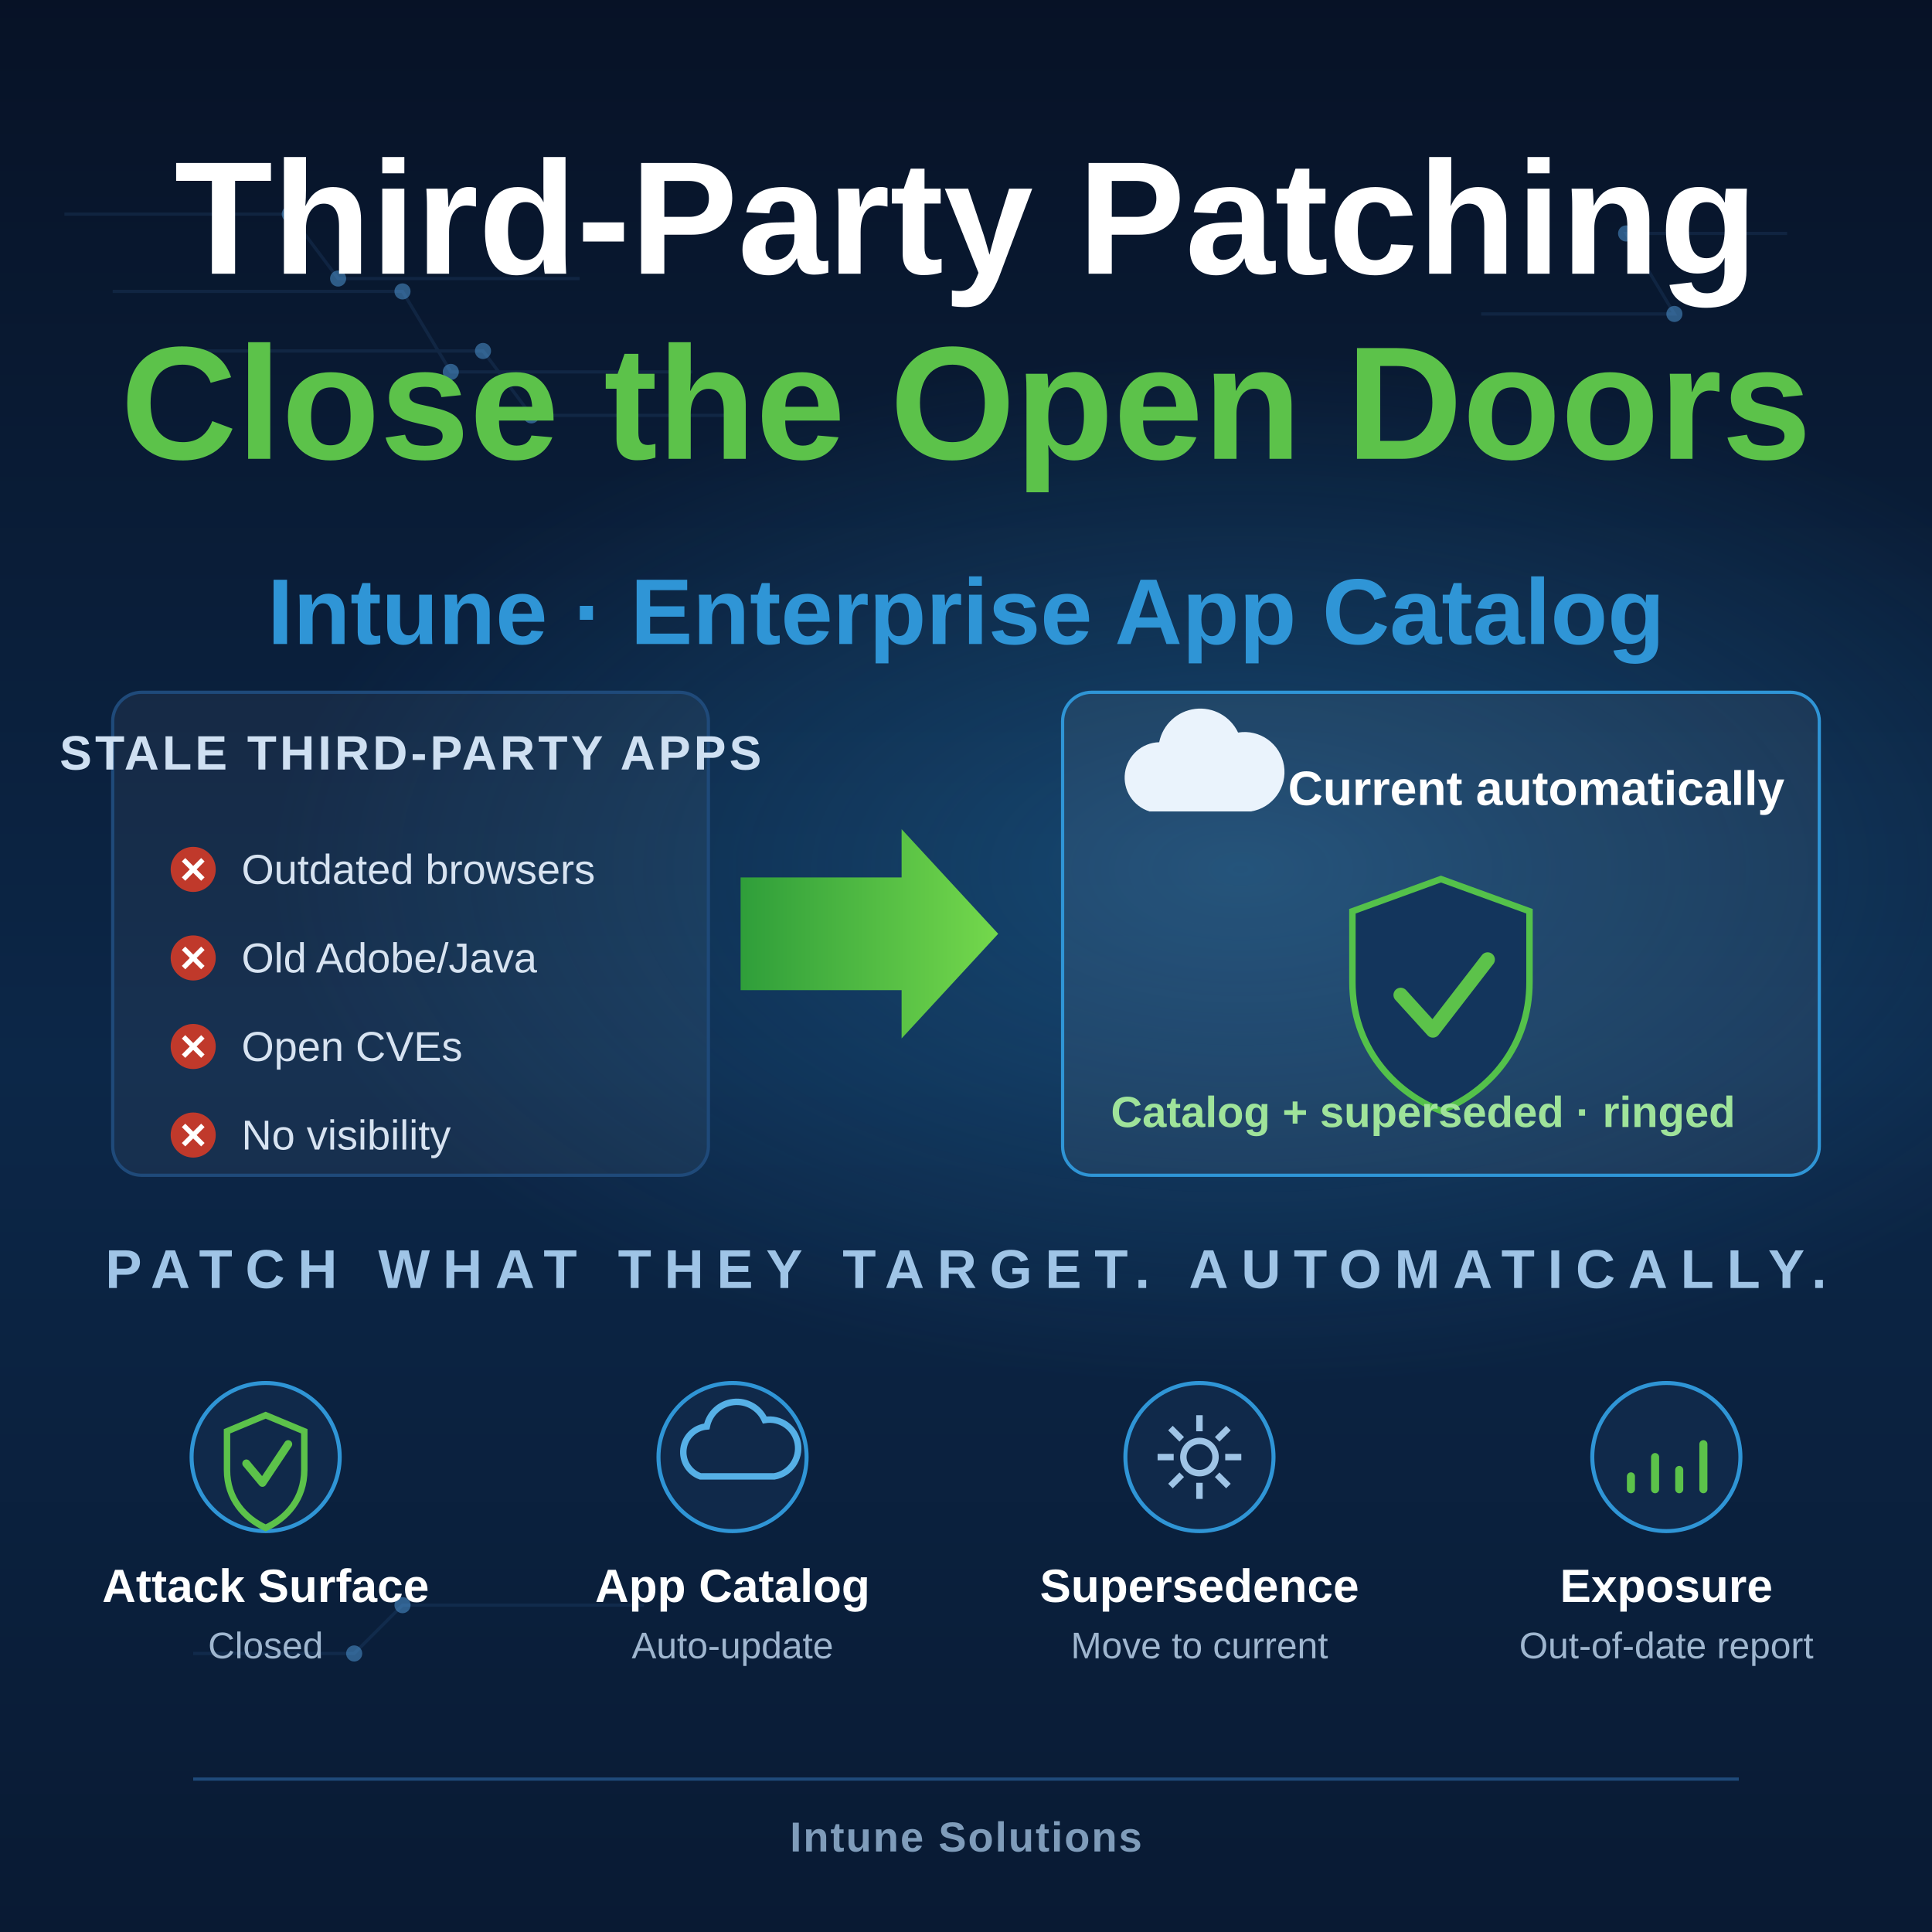
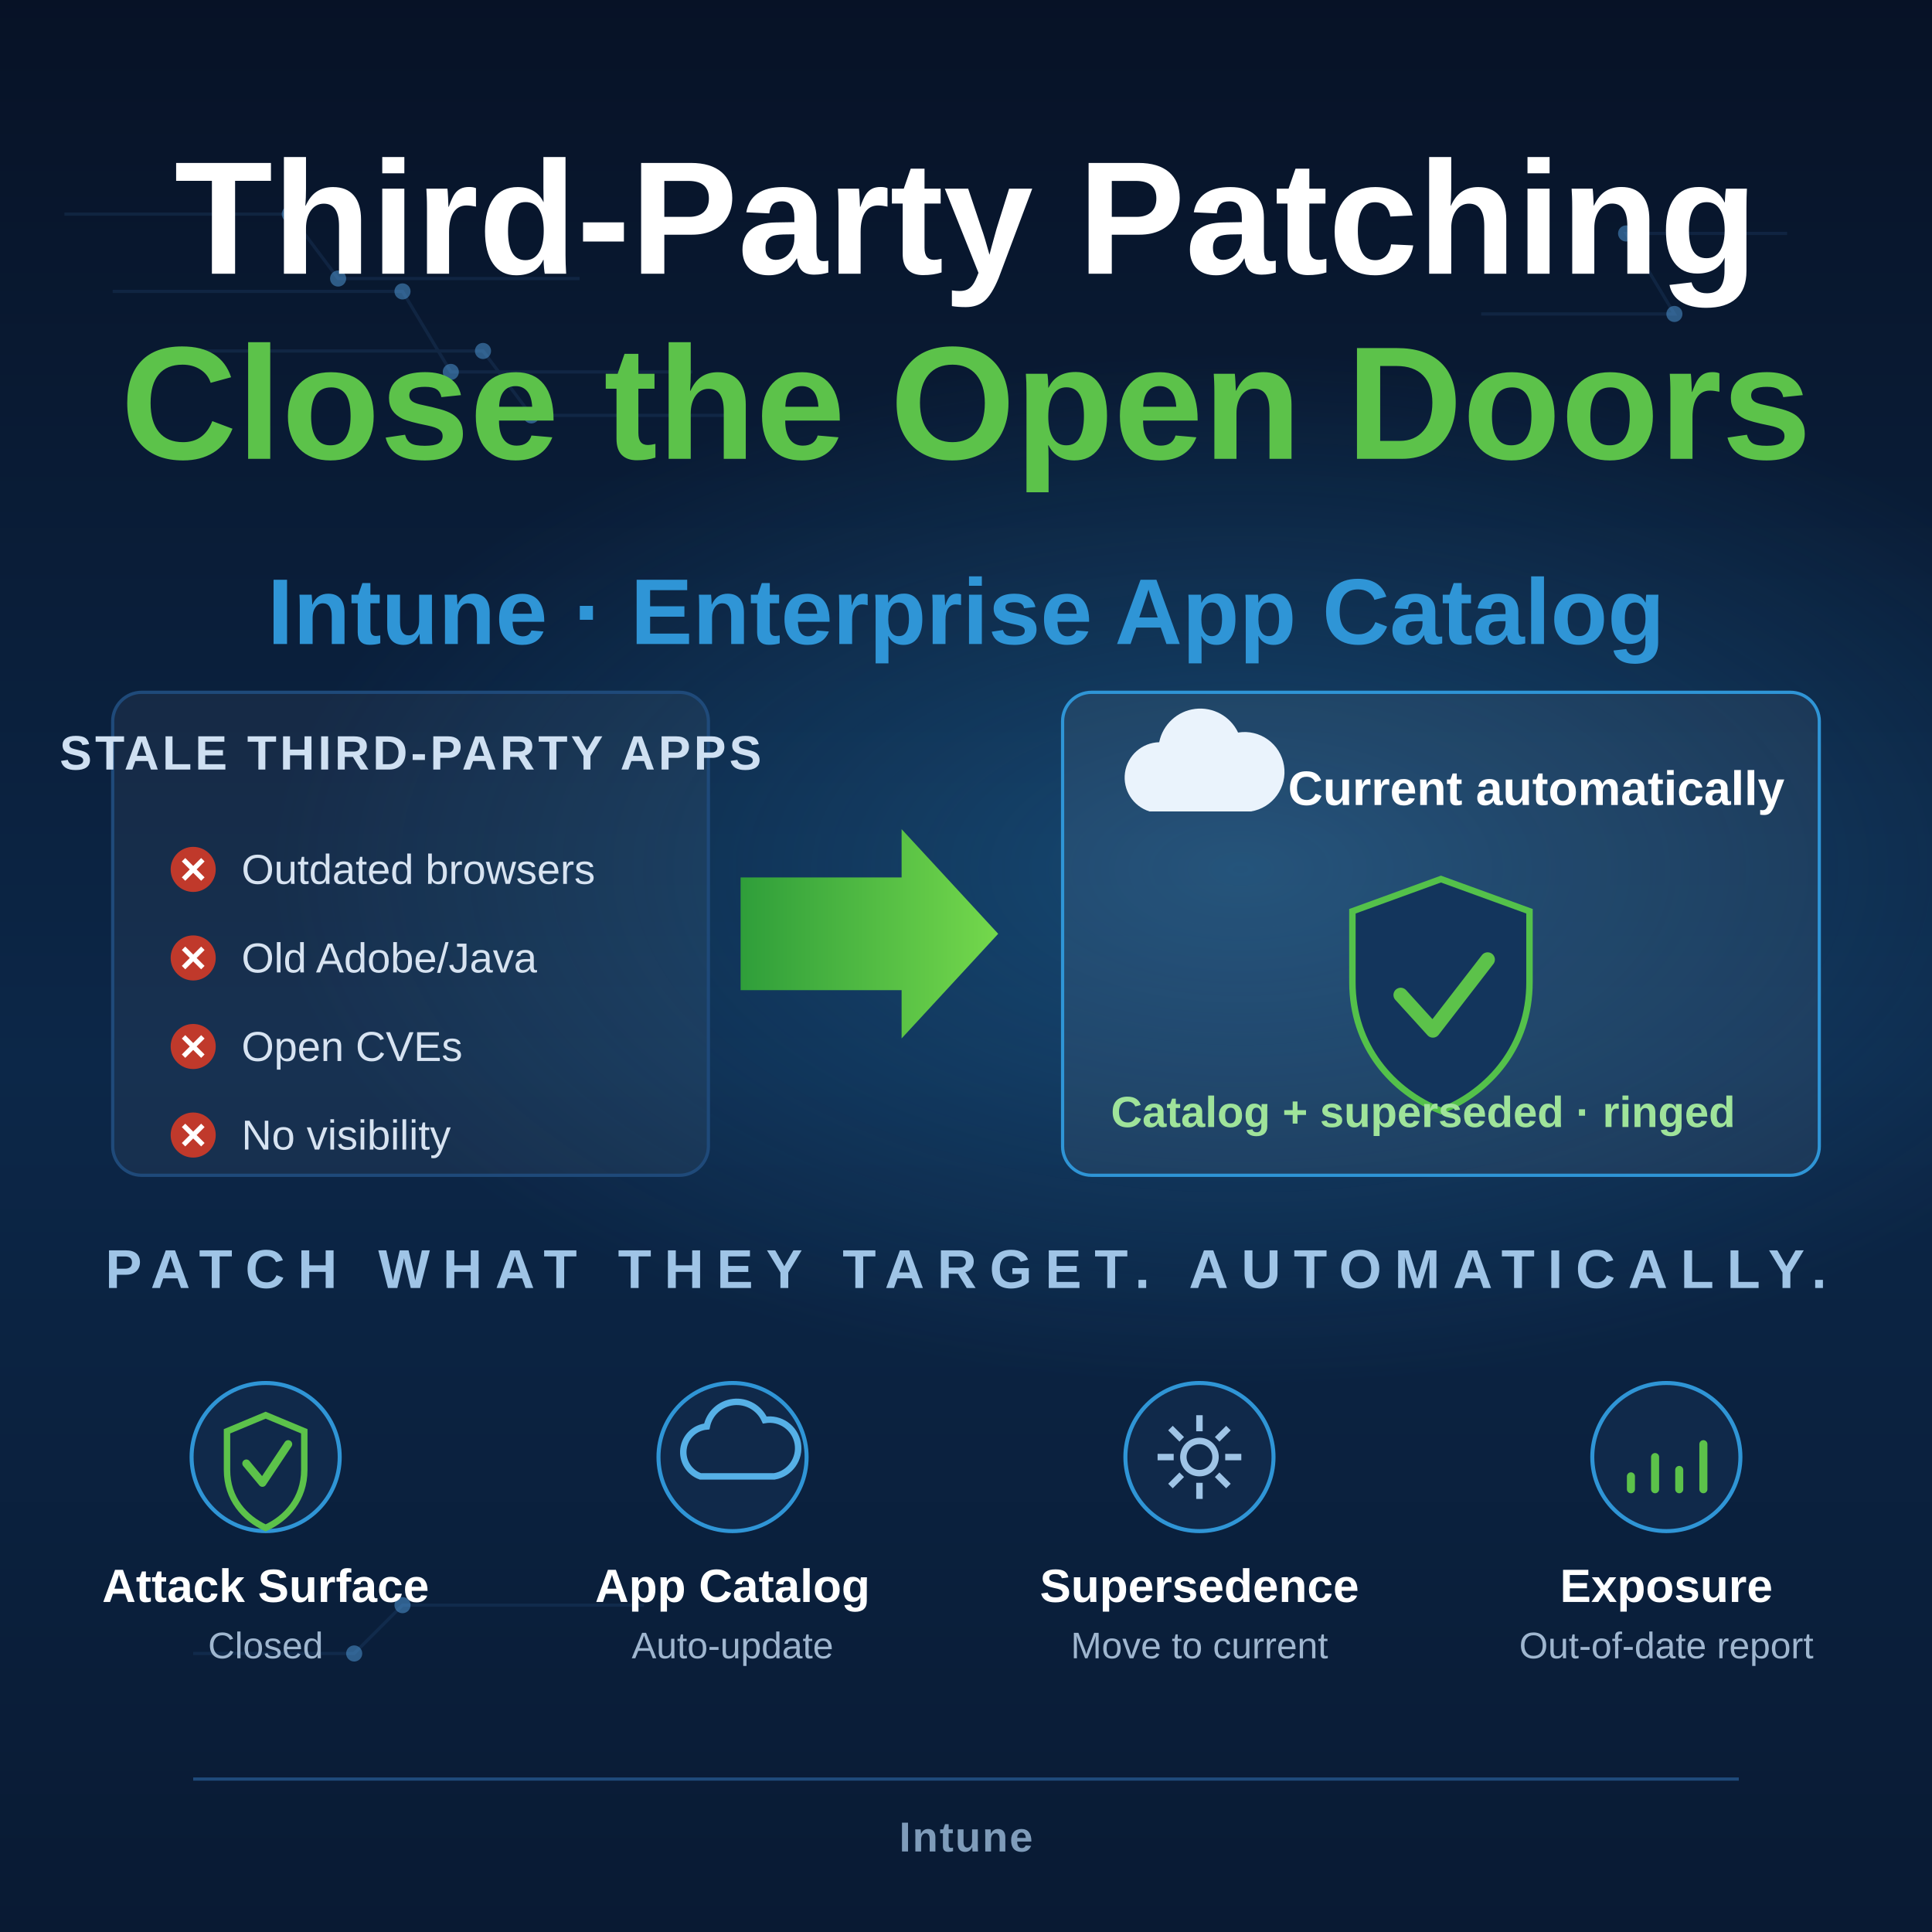
<svg xmlns="http://www.w3.org/2000/svg" viewBox="0 0 1200 1200" role="img" aria-labelledby="t d">
  <defs>
    <linearGradient id="bg" x1="0" y1="0" x2="0" y2="1">
      <stop offset="0" stop-color="#071226" />
      <stop offset="0.55" stop-color="#0c2748" />
      <stop offset="1" stop-color="#091a33" />
    </linearGradient>
    <linearGradient id="arrow" x1="0" y1="0" x2="1" y2="0">
      <stop offset="0" stop-color="#2f9e3a" />
      <stop offset="1" stop-color="#74d84c" />
    </linearGradient>
    <radialGradient id="glow" cx="0.5" cy="0.5" r="0.5">
      <stop offset="0" stop-color="#2f95d6" stop-opacity="0.33" />
      <stop offset="1" stop-color="#2f95d6" stop-opacity="0" />
    </radialGradient>
  </defs>
  <rect width="1200" height="1200" fill="url(#bg)" />
  <ellipse cx="770" cy="540" rx="600" ry="320" fill="url(#glow)" />
  <g stroke="#3a6ea5" stroke-width="2" opacity="0.16" fill="none">
    <path d="M40 133 H180 L210 173 H360" />
    <path d="M70 181 H250 L280 231 H430" />
    <path d="M120 218 H300 L330 258 H450" />
    <path d="M1110 145 H1010 L1040 195 H920" />
    <path d="M120 1027 H220 L250 997 H400" />
  </g>
  <g fill="#54a0e0" opacity="0.5">
    <circle cx="180" cy="133" r="5" />
    <circle cx="210" cy="173" r="5" />
    <circle cx="250" cy="181" r="5" />
    <circle cx="280" cy="231" r="5" />
    <circle cx="300" cy="218" r="5" />
    <circle cx="330" cy="258" r="5" />
    <circle cx="1010" cy="145" r="5" />
    <circle cx="1040" cy="195" r="5" />
    <circle cx="220" cy="1027" r="5" />
    <circle cx="250" cy="997" r="5" />
  </g>
  <g text-anchor="middle" font-family="Segoe UI, Arial, sans-serif" font-weight="800">
    <text x="600" y="170" font-size="100" fill="#ffffff" font-weight="800">Third-Party Patching</text>
    <text x="600" y="285" font-size="100" fill="#5cc24a" font-weight="800">Close the Open Doors</text>
    <text x="600" y="400" font-size="58" fill="#2f95d6" font-weight="700">Intune · Enterprise App Catalog</text>
  </g>
  <g font-family="Segoe UI, Arial, sans-serif">
    <rect x="70" y="430" width="370" height="300" rx="18" fill="#ffffff" opacity="0.05" />
    <rect x="70" y="430" width="370" height="300" rx="18" fill="none" stroke="#1f4a7a" stroke-width="2" />
    <text x="255" y="478" text-anchor="middle" font-size="30" font-weight="700" fill="#cfe0f2" letter-spacing="2">STALE THIRD-PARTY APPS</text>
    <g font-size="26" fill="#d7e3f1">
      <g>
        <circle cx="120" cy="540" r="14" fill="#c0392b" />
        <path d="M114 534 l12 12 M126 534 l-12 12" stroke="#fff" stroke-width="3" />
        <text x="150" y="549">Outdated browsers</text>
      </g>
      <g>
        <circle cx="120" cy="595" r="14" fill="#c0392b" />
        <path d="M114 589 l12 12 M126 589 l-12 12" stroke="#fff" stroke-width="3" />
        <text x="150" y="604">Old Adobe/Java</text>
      </g>
      <g>
        <circle cx="120" cy="650" r="14" fill="#c0392b" />
        <path d="M114 644 l12 12 M126 644 l-12 12" stroke="#fff" stroke-width="3" />
        <text x="150" y="659">Open CVEs</text>
      </g>
      <g>
        <circle cx="120" cy="705" r="14" fill="#c0392b" />
        <path d="M114 699 l12 12 M126 699 l-12 12" stroke="#fff" stroke-width="3" />
        <text x="150" y="714">No visibility</text>
      </g>
    </g>
  </g>
  <polygon points="460,545 560,545 560,515 620,580 560,645 560,615 460,615" fill="url(#arrow)" />
  <g font-family="Segoe UI, Arial, sans-serif">
    <rect x="660" y="430" width="470" height="300" rx="18" fill="#ffffff" opacity="0.06" />
    <rect x="660" y="430" width="470" height="300" rx="18" fill="none" stroke="#2f95d6" stroke-width="2" />
    <g transform="translate(700,470)">
      <path d="M14 34 a22 22 0 0 1 6 -43 a26 26 0 0 1 49 -6 a20 20 0 0 1 8 49 z" fill="#eaf3fc" />
    </g>
    <text x="800" y="500" font-size="30" font-weight="700" fill="#ffffff">Current automatically</text>
    <g transform="translate(820,540)">
      <path d="M75 6 L130 26 V70 C130 110 105 138 75 150 C45 138 20 110 20 70 V26 Z" fill="#13355c" stroke="#54c14a" stroke-width="4" />
      <path d="M50 78 L70 100 L104 56" fill="none" stroke="#5cc24a" stroke-width="9" stroke-linecap="round" stroke-linejoin="round" />
    </g>
    <text x="690" y="700" font-size="27" font-weight="700" fill="#9fe39a">Catalog + superseded · ringed</text>
  </g>
  <text x="600" y="800" text-anchor="middle" font-family="Segoe UI, Arial, sans-serif" font-size="34" font-weight="800" fill="#9fc4e6" letter-spacing="8">PATCH WHAT THEY TARGET.  AUTOMATICALLY.</text>
  <g font-family="Segoe UI, Arial, sans-serif" text-anchor="middle">
    <g transform="translate(165,905)">
      <circle r="46" fill="#10294a" stroke="#2f95d6" stroke-width="2.5" />
      <path d="M0 -26 L24 -16 V8 C24 26 13 38 0 44 C-13 38 -24 26 -24 8 V-16 Z" fill="none" stroke="#5cc24a" stroke-width="4" />
      <path d="M-12 4 L-2 16 L14 -8" fill="none" stroke="#5cc24a" stroke-width="5" stroke-linecap="round" stroke-linejoin="round" />
    </g>
    <g transform="translate(455,905)">
      <circle r="46" fill="#10294a" stroke="#2f95d6" stroke-width="2.5" />
      <path d="M-20 12 a16 16 0 0 1 4 -31 a19 19 0 0 1 36 -4 a15 15 0 0 1 6 35 z" fill="none" stroke="#56b0e6" stroke-width="4" />
    </g>
    <g transform="translate(745,905)">
      <circle r="46" fill="#10294a" stroke="#2f95d6" stroke-width="2.5" />
      <circle r="10" fill="none" stroke="#9fc4e6" stroke-width="4" />
      <g stroke="#9fc4e6" stroke-width="4">
        <path d="M0 -26 v10 M0 26 v-10 M-26 0 h10 M26 0 h-10 M-18 -18 l7 7 M18 18 l-7 -7 M18 -18 l-7 7 M-18 18 l7 -7" />
      </g>
    </g>
    <g transform="translate(1035,905)">
      <circle r="46" fill="#10294a" stroke="#2f95d6" stroke-width="2.5" />
      <g stroke="#5cc24a" stroke-width="5" stroke-linecap="round">
        <path d="M-22 20 v-8 M-7 20 v-20 M8 20 v-12 M23 20 v-28" />
      </g>
    </g>
    <g font-size="29" font-weight="700" fill="#ffffff">
      <text x="165" y="995">Attack Surface</text>
      <text x="455" y="995">App Catalog</text>
      <text x="745" y="995">Supersedence</text>
      <text x="1035" y="995">Exposure</text>
    </g>
    <g font-size="23" fill="#9fb6cf">
      <text x="165" y="1030">Closed</text>
      <text x="455" y="1030">Auto-update</text>
      <text x="745" y="1030">Move to current</text>
      <text x="1035" y="1030">Out-of-date report</text>
    </g>
  </g>
  <line x1="120" y1="1105" x2="1080" y2="1105" stroke="#1f4a7a" stroke-width="2" />
-   <text x="600" y="1150" text-anchor="middle" font-family="Segoe UI, Arial, sans-serif" font-size="26" font-weight="700" fill="#7f9cba" letter-spacing="1">Intune Solutions</text>
+   <text x="600" y="1150" text-anchor="middle" font-family="Segoe UI, Arial, sans-serif" font-size="26" font-weight="700" fill="#7f9cba" letter-spacing="1">Intune</text>
</svg>
